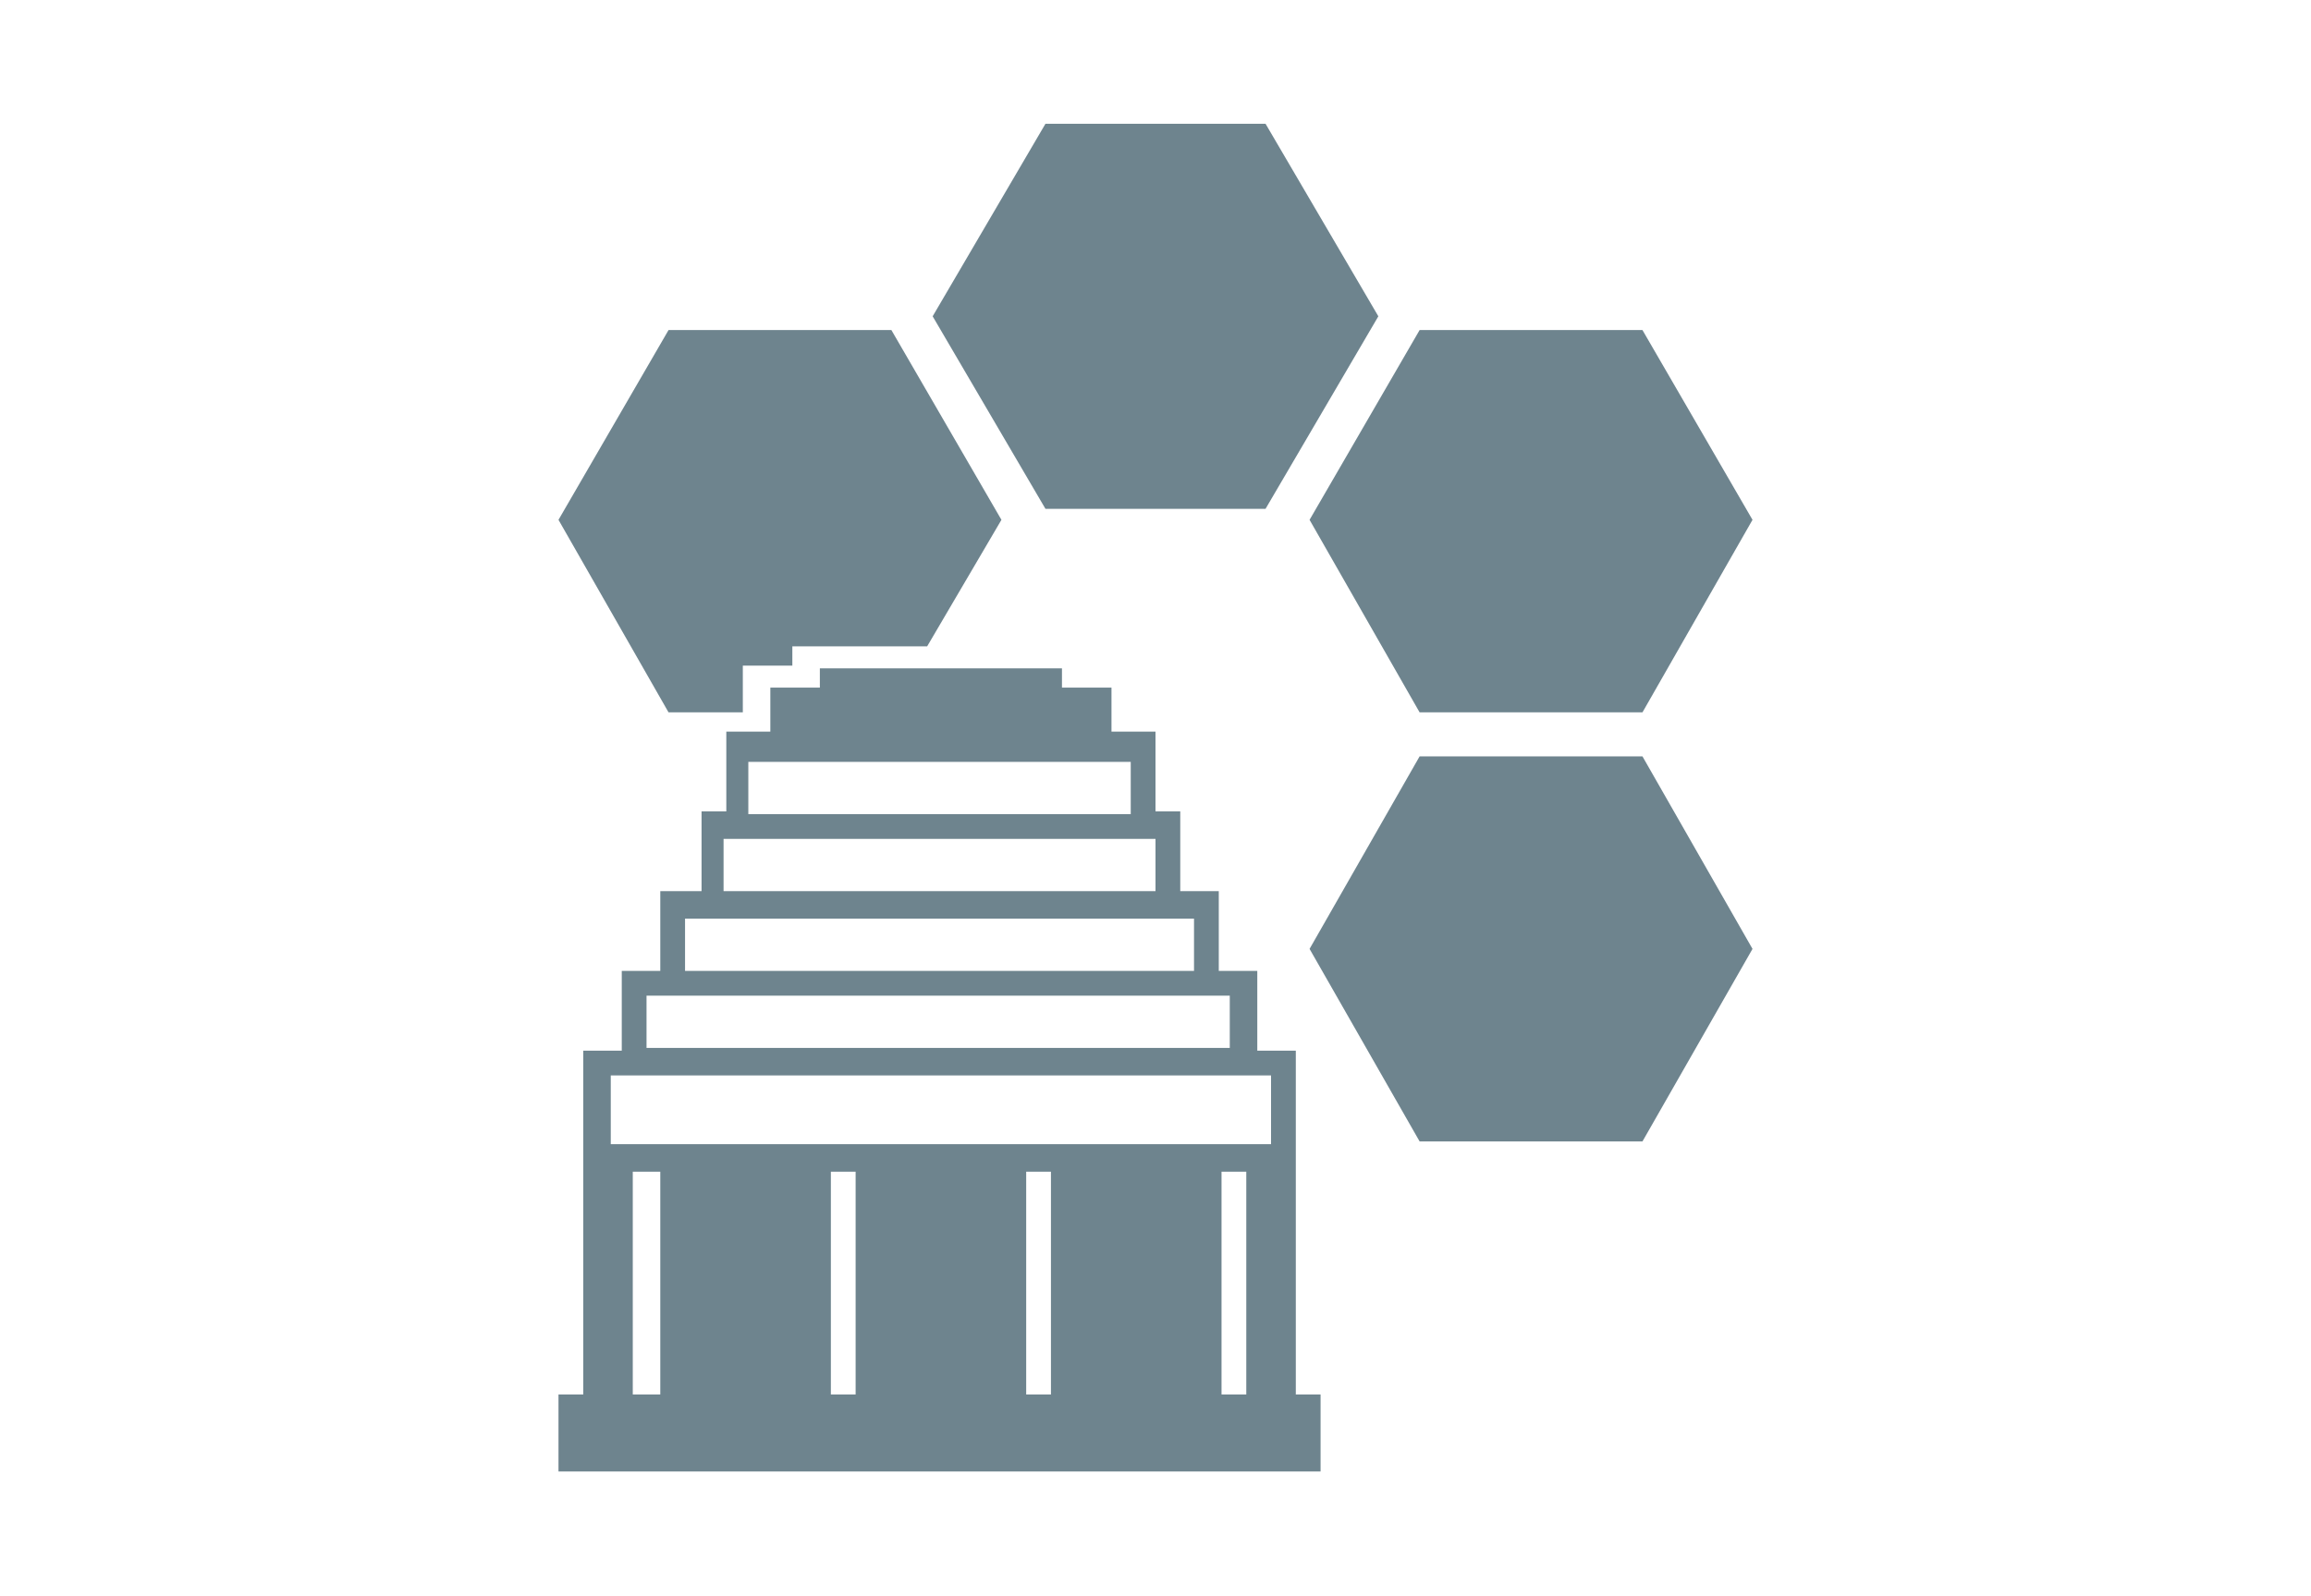
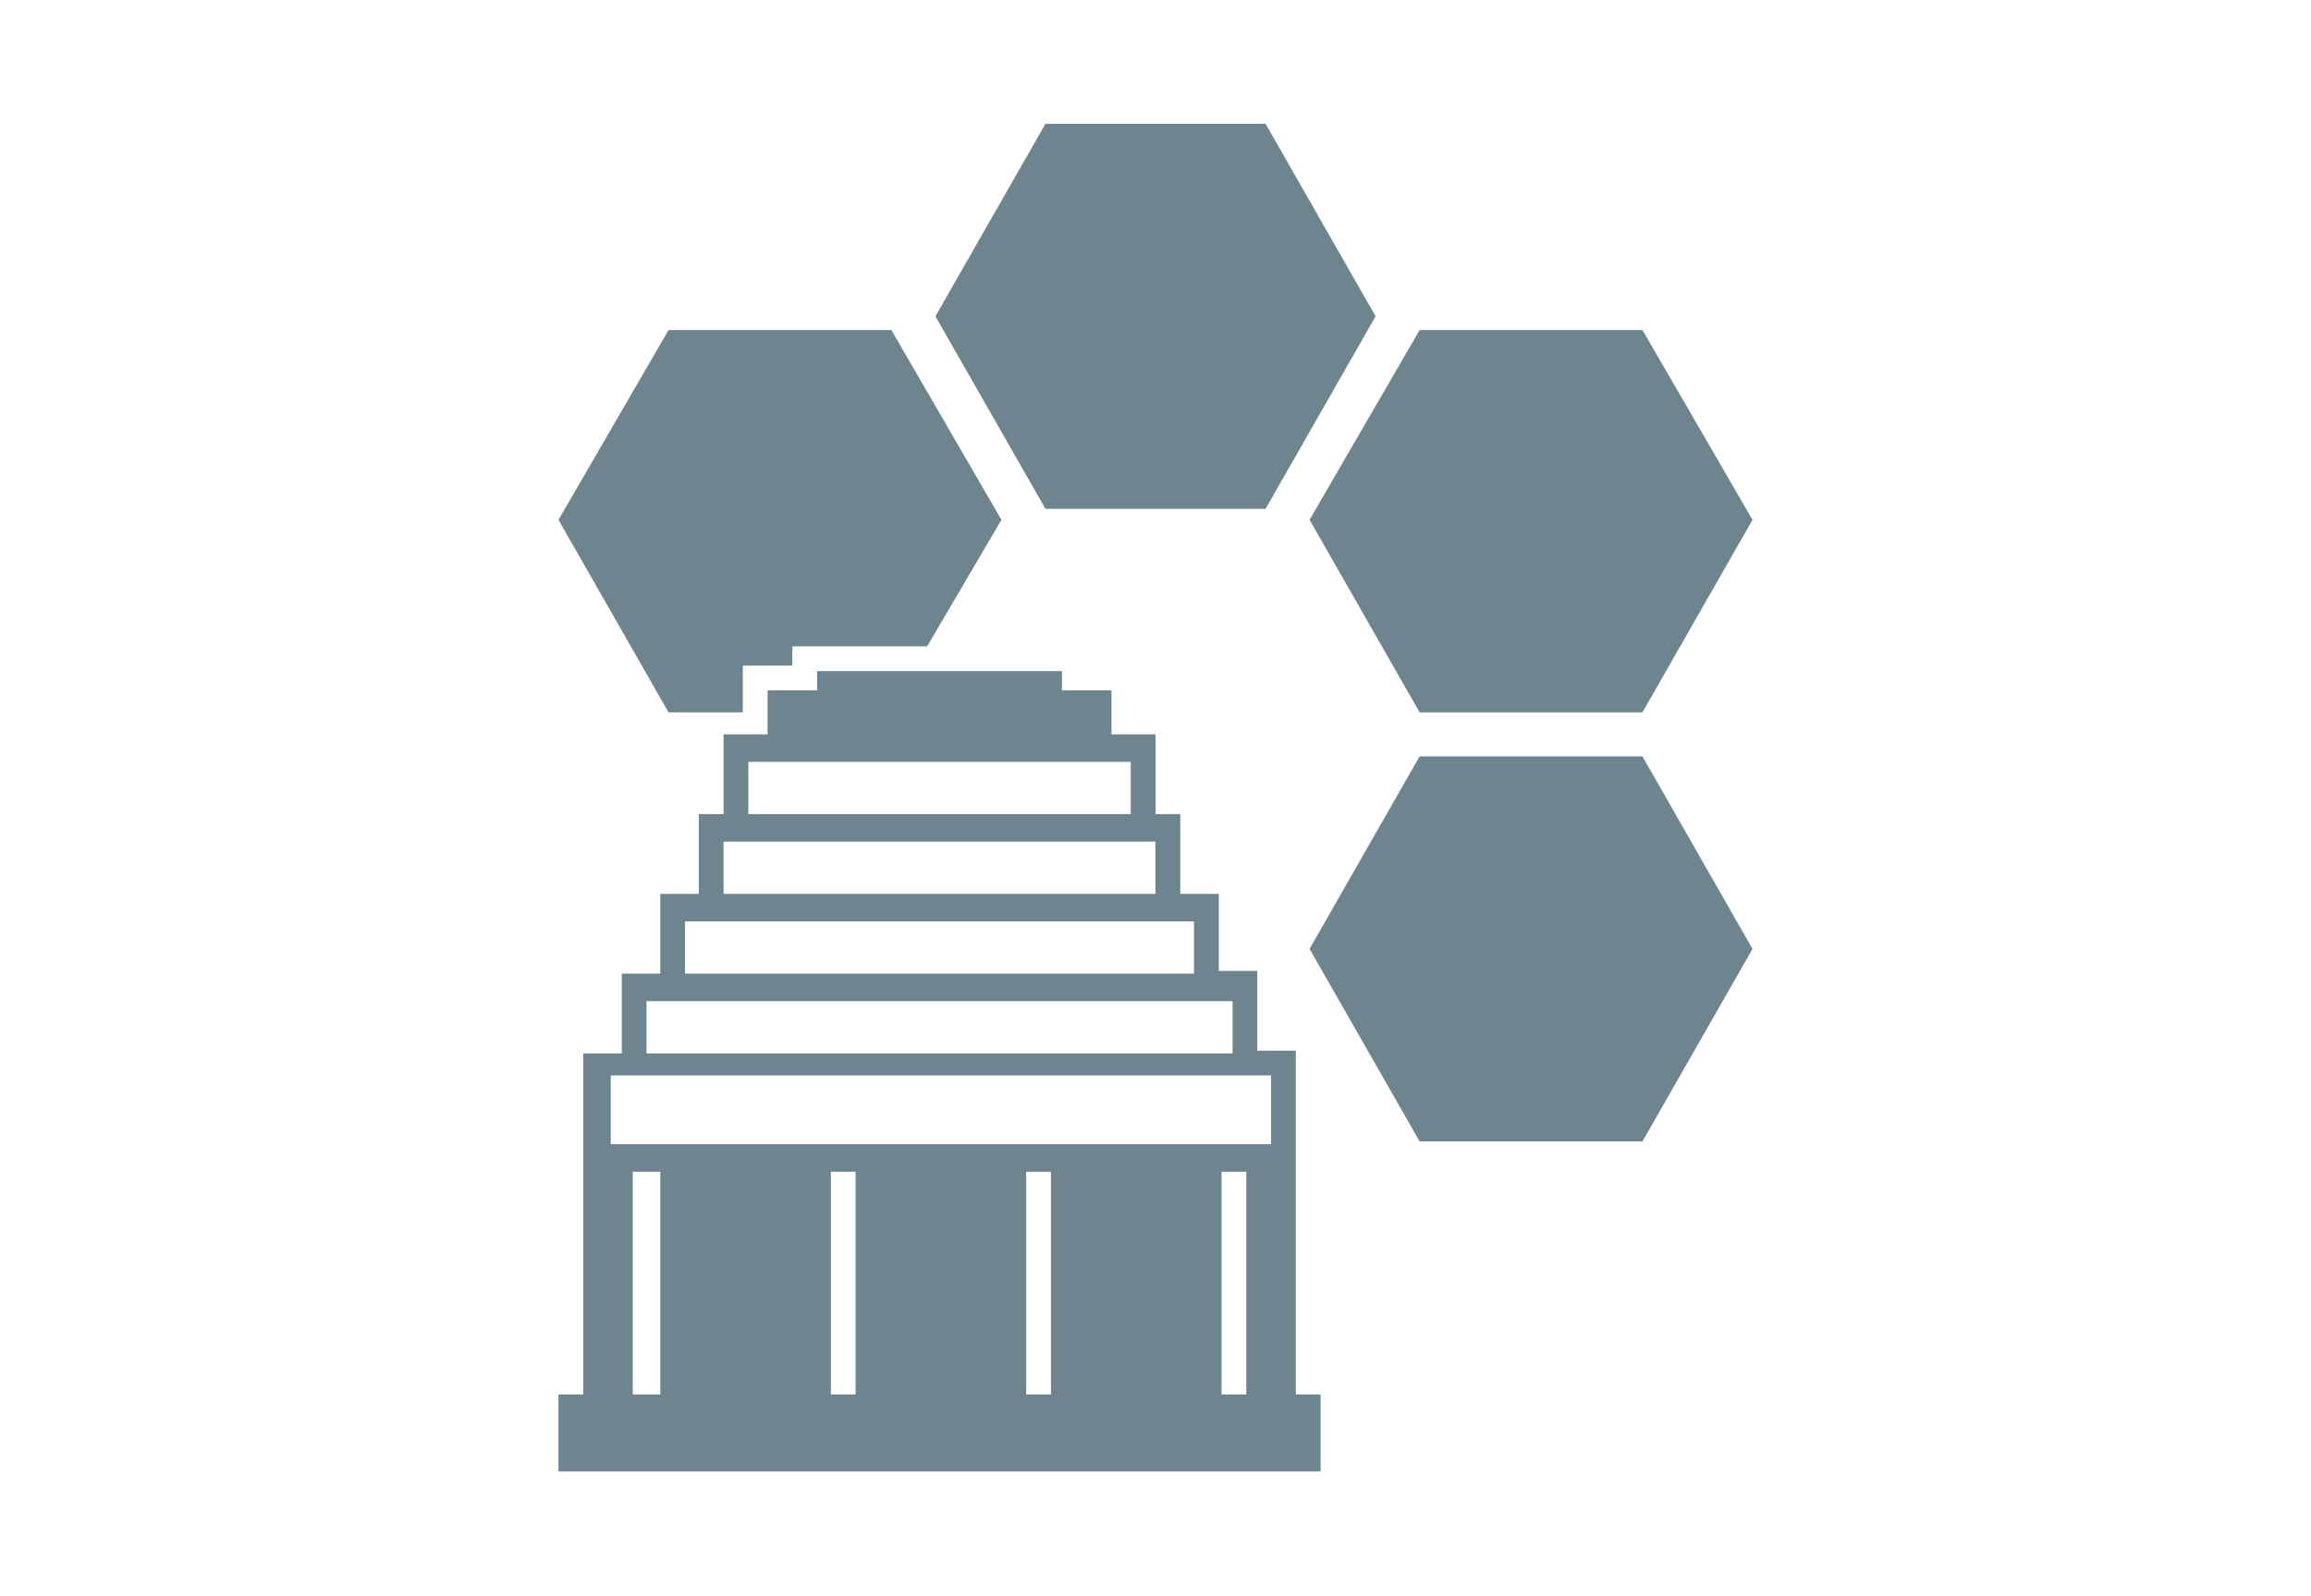
- <svg xmlns="http://www.w3.org/2000/svg" version="1.1" id="icons" x="0px" y="0px" viewBox="0 0 84 58" style="enable-background:new 0 0 84 58;" xml:space="preserve">
-   <g id="arrow-large-r">
- </g>
-   <g id="link-external">
- </g>
-   <g id="link-list">
- </g>
-   <g id="linkedin_1_">
- </g>
-   <g id="twitter">
- </g>
-   <g id="facebook">
- </g>
-   <g id="download">
- </g>
-   <g id="info">
- </g>
-   <g id="close">
- </g>
-   <g id="delete">
- </g>
-   <g id="dismiss-fat">
- </g>
-   <g id="more">
- </g>
-   <g id="dismiss">
- </g>
-   <g id="search">
- </g>
-   <g id="dropdown-close_1_">
- </g>
-   <g id="dropdown-open_1_">
- </g>
-   <g id="filter-open">
- </g>
-   <g id="filter-close">
- </g>
-   <g id="cat-agencies">
-     <polygon style="fill:#6E848E;" points="46,18.5 50.1,11.5 46,4.5 38,4.5 33.9,11.5 38,18.5  " />
-     <polygon style="fill:#6E848E;" points="27,25.9 27,24.2 28.8,24.2 28.8,23.5 33.7,23.5 36.4,18.9 32.4,12 24.3,12 20.3,18.9    24.3,25.9  " />
-     <polygon style="fill:#6E848E;" points="51.6,25.9 59.7,25.9 63.7,18.9 59.7,12 51.6,12 47.6,18.9  " />
-     <polygon style="fill:#6E848E;" points="51.6,27.5 47.6,34.5 51.6,41.5 59.7,41.5 63.7,34.5 59.7,27.5  " />
-     <path style="fill:#6E848E;" d="M47.1,42.6v-0.4v-4h-1.4v-2.9h-1.4v-2.9h-1.4v-2.9H42v-2.9h-1.6v-1.6h-1.8v-0.7h-8.8v0.7h-1.8v1.6   h-1.6v2.9h-0.9v2.9H24v2.9h-1.4v2.9h-1.4v4v0.4v8.1h-0.9v2.8H48v-2.8h-0.9V42.6z M27.2,27.7h13.9v1.9H27.2V27.7z M26.3,30.5H42v1.9   H26.3V30.5z M24.9,33.4h18.5v1.9H24.9V33.4z M23.5,36.2h21.2v1.9H23.5V36.2z M24,50.7H23v-8.1H24V50.7z M31.1,50.7h-0.9v-8.1h0.9   V50.7z M38.2,50.7h-0.9v-8.1h0.9V50.7z M45.3,50.7h-0.9v-8.1h0.9V50.7z M46.2,41.6h-24v-2.5h24V41.6z" />
-   </g>
-   <g id="fail">
- </g>
-   <g id="fail-active">
- </g>
-   <g id="pass">
- </g>
-   <g id="pass-active">
- </g>
-   <g id="smart-t-fail">
-     <g id="front_9_">
- 	</g>
-   </g>
-   <g id="smart-r-fail">
-     <g id="front_8_">
- 	</g>
-   </g>
-   <g id="smart-a-fail">
-     <g id="front_7_">
- 	</g>
-   </g>
-   <g id="smart-m-fail">
-     <g id="front_6_">
- 	</g>
-   </g>
-   <g id="smart-s-fail">
-     <g id="front_5_">
- 	</g>
-   </g>
-   <g id="smart-t">
- </g>
-   <g id="smart-r">
- </g>
-   <g id="smart-a">
- </g>
-   <g id="smart-m">
- </g>
-   <g id="smart-s">
-     <g id="smart-s_1_">
- 	</g>
-   </g>
-   <g id="smart-m-pass">
- </g>
-   <g id="smart-s-pass">
- </g>
-   <g id="smart-a-pass">
- </g>
-   <g id="smart-r-pass">
- </g>
-   <g id="smart-t-pass">
- </g>
-   <g id="hrc-logo">
- </g>
-   <g id="hrc-logo-icon">
- </g>
+ <svg xmlns="http://www.w3.org/2000/svg" viewBox="0 0 84 58">
+   <polygon points="46 18.5 50 11.5 46 4.5 38 4.5 34 11.5 38 18.5 46 18.5" style="fill:#6e848e" />
+   <polygon points="27 25.9 27 24.2 28.8 24.2 28.8 23.5 33.7 23.5 36.4 18.9 32.4 12 24.3 12 20.3 18.9 24.3 25.9 27 25.9" style="fill:#6e848e" />
+   <polygon points="51.6 25.9 59.7 25.9 63.7 18.9 59.7 12 51.6 12 47.6 18.9 51.6 25.9" style="fill:#6e848e" />
+   <polygon points="51.6 27.5 47.6 34.5 51.6 41.5 59.7 41.5 63.7 34.5 59.7 27.5 51.6 27.5" style="fill:#6e848e" />
+   <path d="M47.1,42.6V38.2H45.7V35.3H44.3V32.5H42.9V29.6H42V26.7H40.4V25.1H38.6V24.4H29.7v0.7H27.9v1.6H26.3v2.9H25.4v2.9H24v2.9H22.6v2.9H21.2V50.7H20.3v2.8H48V50.7H47.1V42.6ZM27.2,27.7H41.1v1.9H27.2V27.7Zm-0.9,2.9H42v1.9H26.3V30.5Zm-1.4,2.9H43.4v1.9H24.9V33.4Zm-1.4,2.9H44.8v1.9H23.5V36.2ZM24,50.7H23V42.6H24v8.1Zm7.1,0H30.2V42.6h0.9v8.1Zm7.1,0H37.3V42.6h0.9v8.1Zm7.1,0H44.4V42.6h0.9v8.1Zm0.9-9.1h-24V39.1h24v2.5Z" style="fill:#6e848e" />
</svg>
